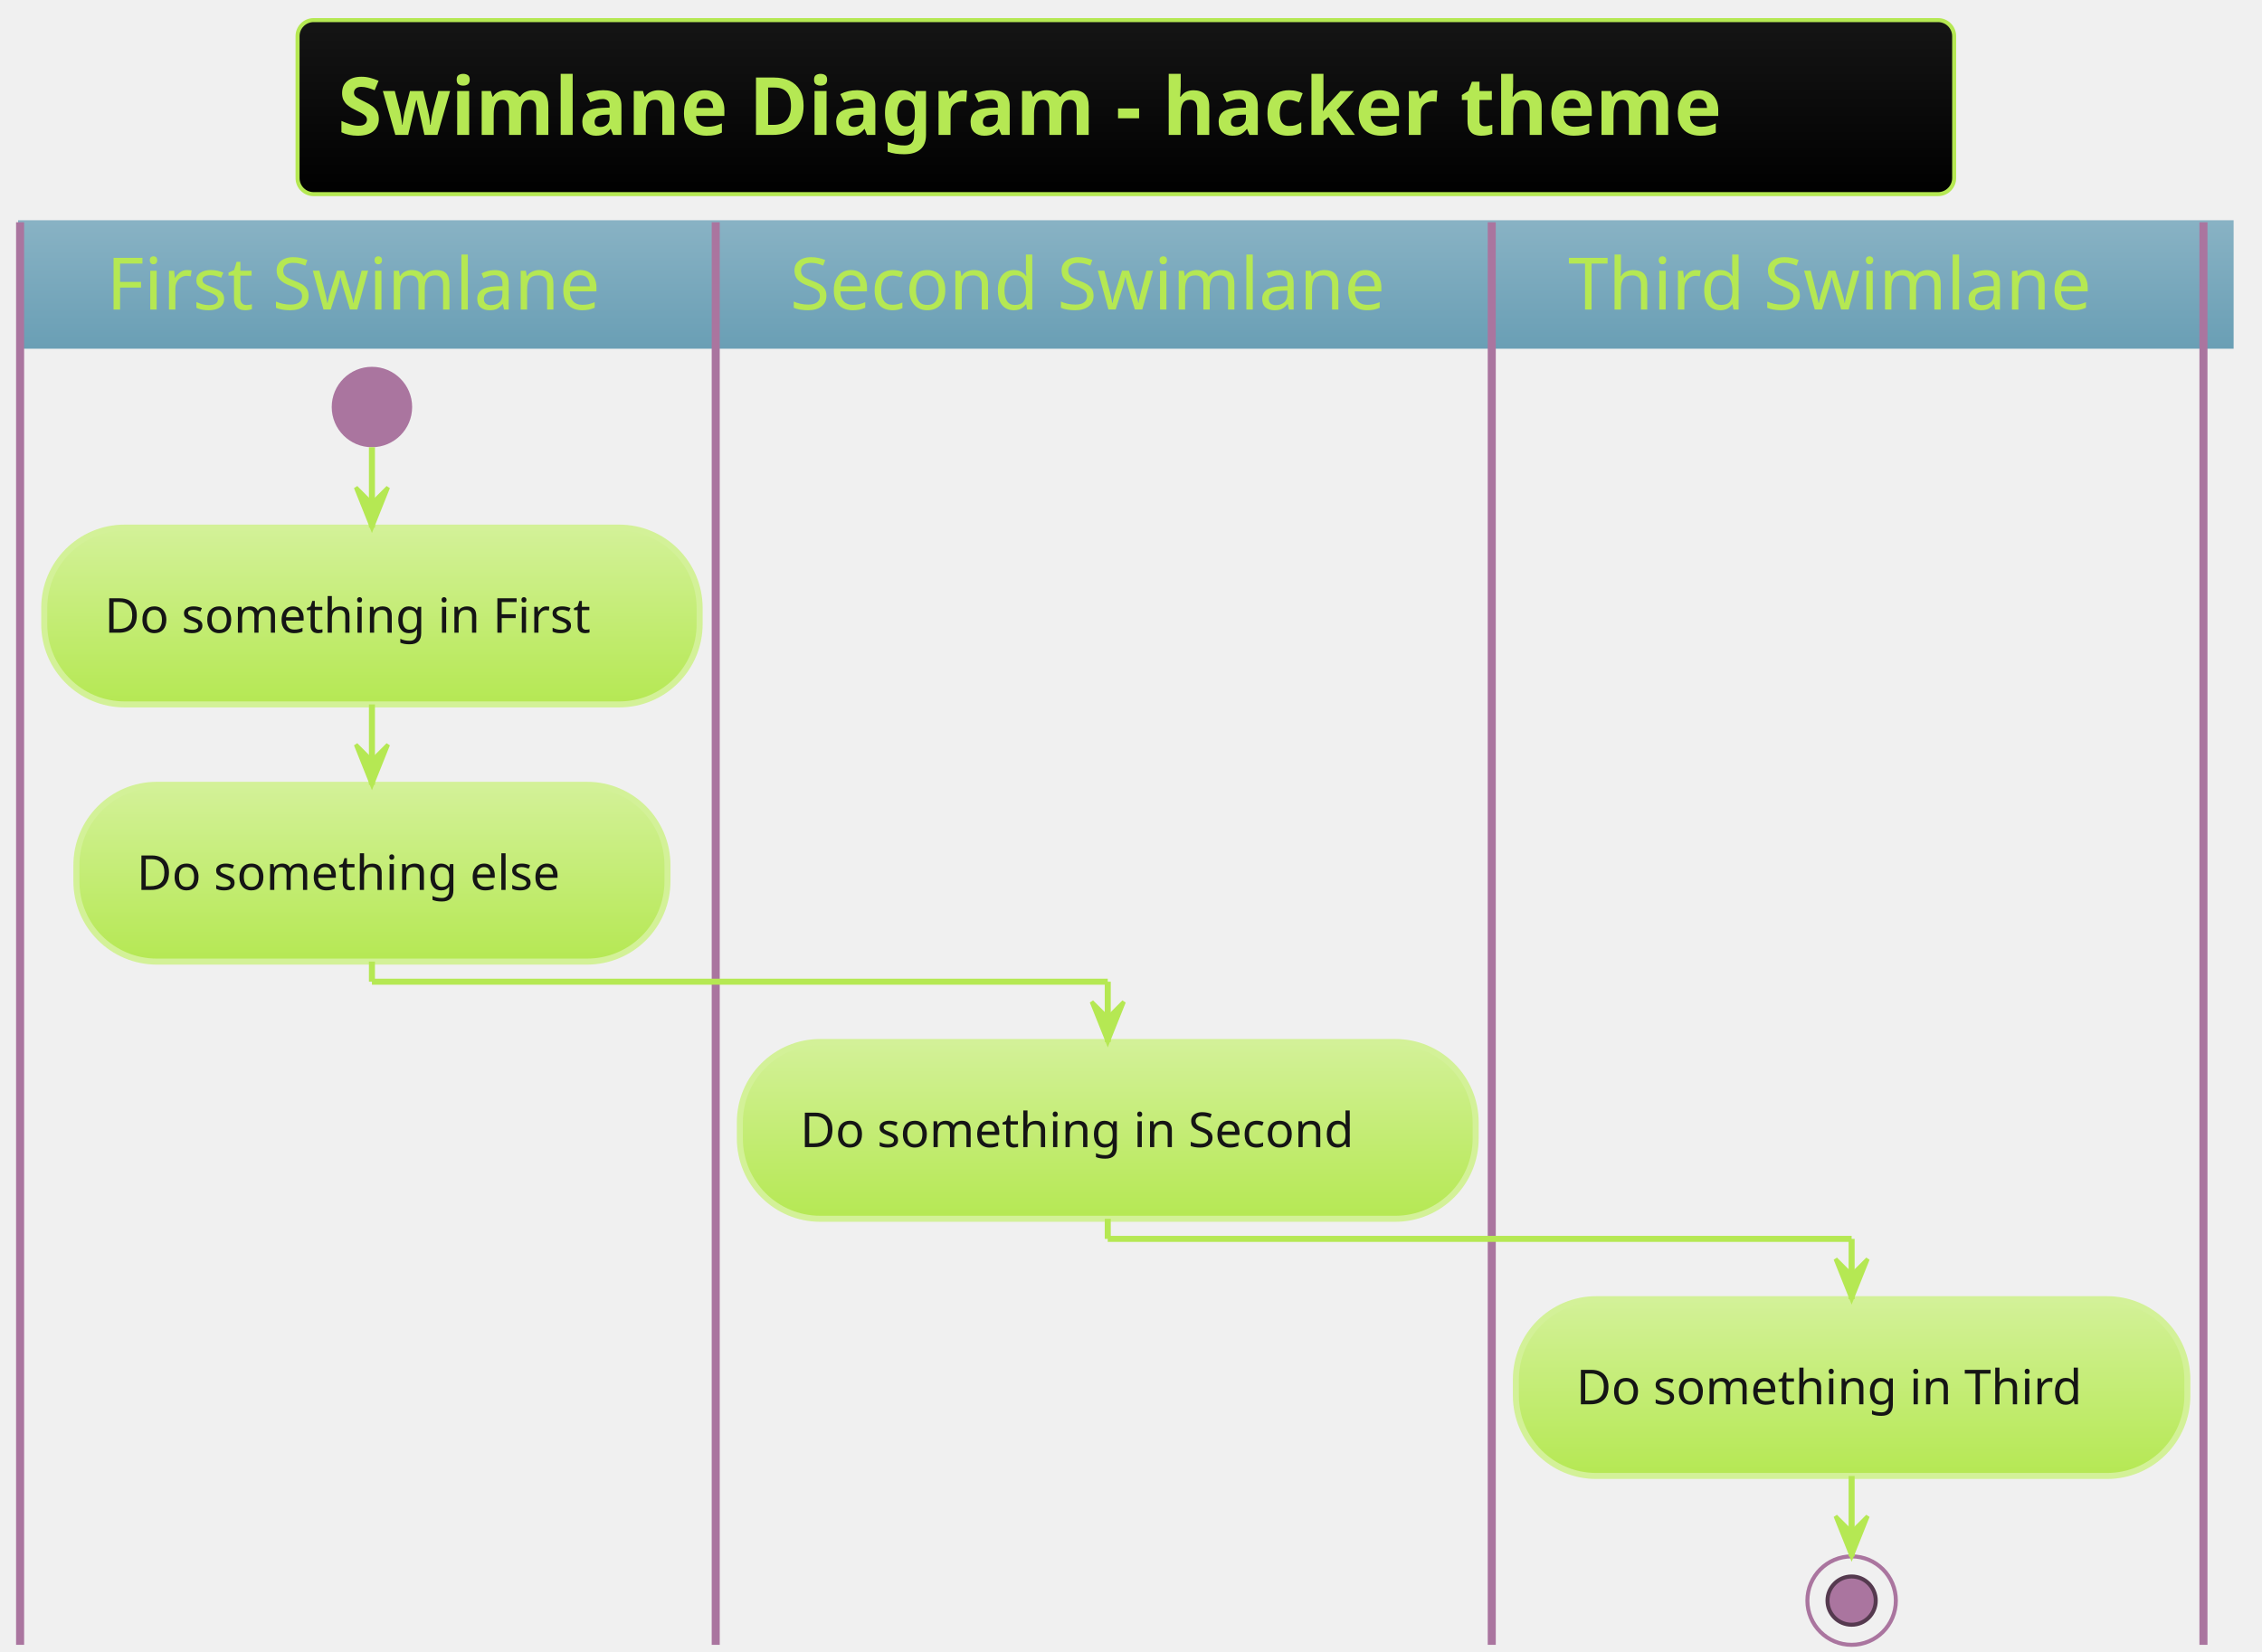
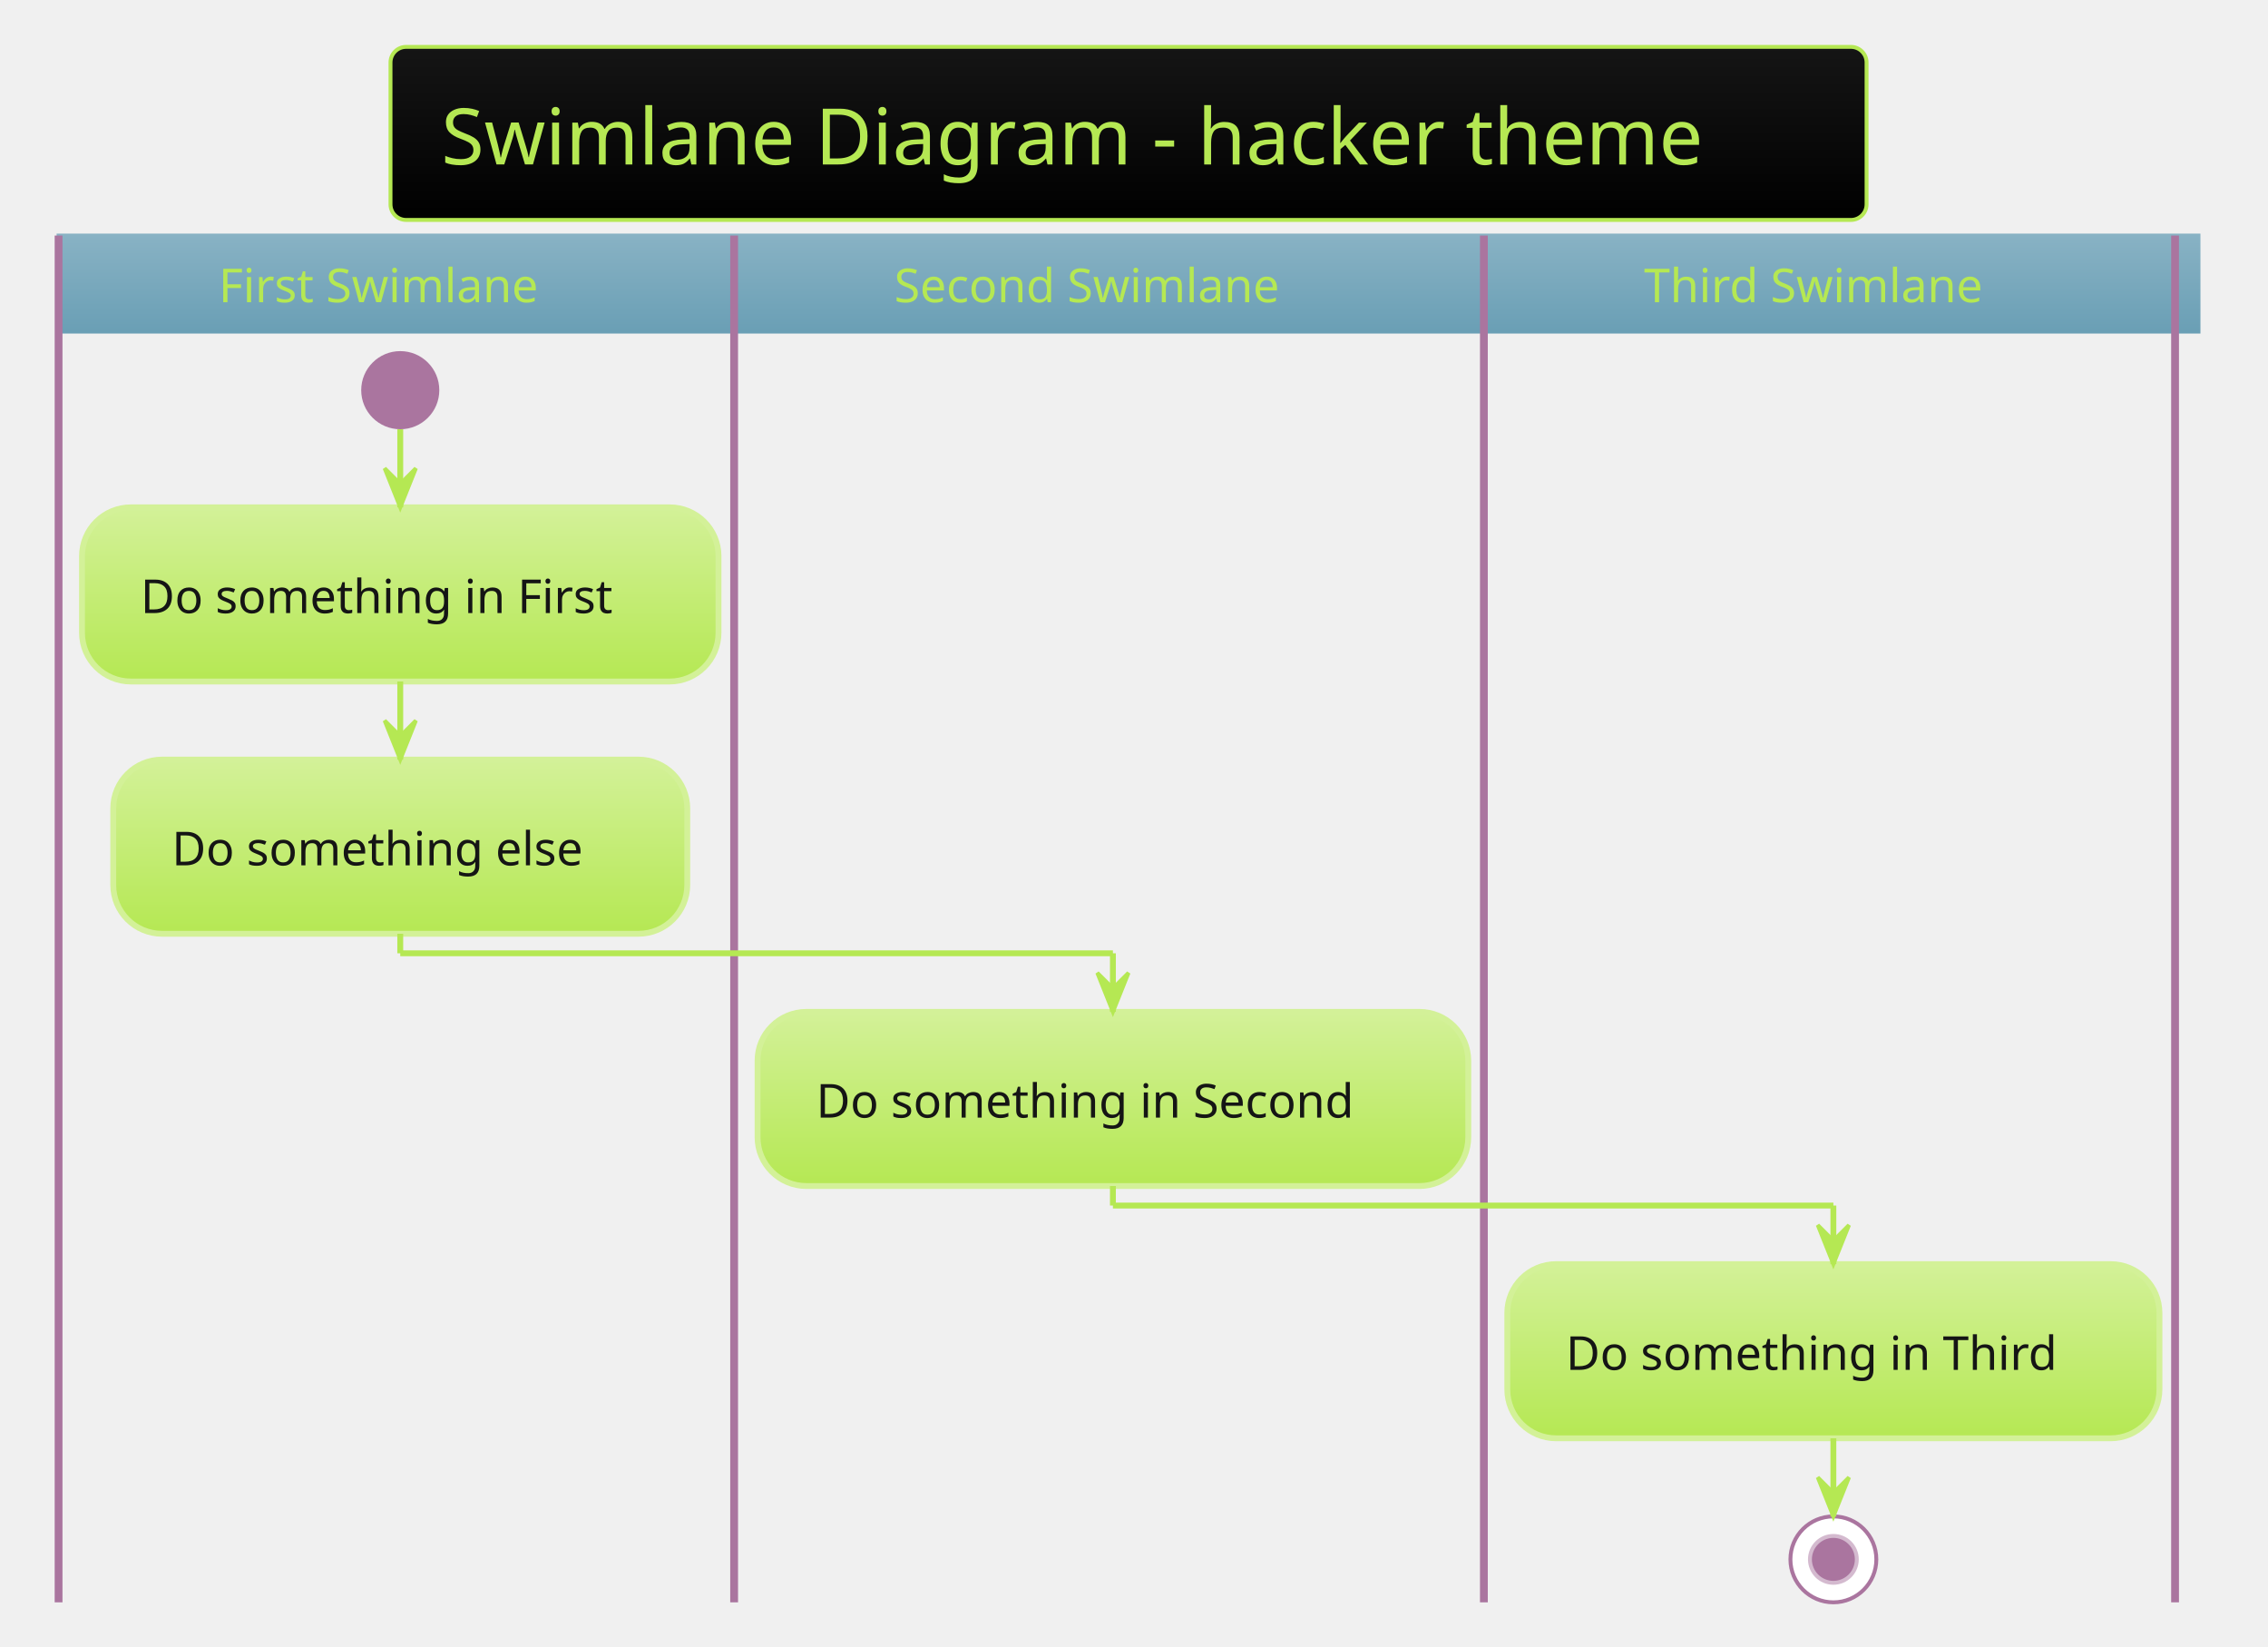
- <svg xmlns="http://www.w3.org/2000/svg" contentScriptType="application/ecmascript" contentStyleType="text/css" height="428.125px" preserveAspectRatio="none" style="width:586px;height:428px;background:#00000000;" version="1.1" viewBox="0 0 586 428" width="586.458px" zoomAndPan="magnify">
+ <svg xmlns="http://www.w3.org/2000/svg" contentScriptType="application/ecmascript" contentStyleType="text/css" height="439.583px" preserveAspectRatio="none" style="width:605px;height:439px;background:#00000000;" version="1.1" viewBox="0 0 605 439" width="605.208px" zoomAndPan="magnify">
  <defs>
-     <linearGradient id="gawhen87datv10" x1="50%" x2="50%" y1="0%" y2="100%">
+     <linearGradient id="g15pqkqbk5rou0" x1="50%" x2="50%" y1="0%" y2="100%">
      <stop offset="0%" stop-color="#151515" />
      <stop offset="100%" stop-color="#000000" />
    </linearGradient>
-     <linearGradient id="gawhen87datv11" x1="50%" x2="50%" y1="0%" y2="100%">
+     <linearGradient id="g15pqkqbk5rou1" x1="50%" x2="50%" y1="0%" y2="100%">
      <stop offset="0%" stop-color="#88B2C4" />
      <stop offset="100%" stop-color="#6A9FB5" />
    </linearGradient>
-     <linearGradient id="gawhen87datv12" x1="50%" x2="50%" y1="0%" y2="100%">
+     <linearGradient id="g15pqkqbk5rou2" x1="50%" x2="50%" y1="0%" y2="100%">
      <stop offset="0%" stop-color="#D3F198" />
      <stop offset="100%" stop-color="#B5E853" />
    </linearGradient>
  </defs>
  <g>
-     <rect fill="url(#gawhen87datv10)" height="45.085" rx="4.167" ry="4.167" style="stroke:#B5E853;stroke-width:1.042;" width="429.167" x="77.083" y="5.208" />
-     <text fill="#B5E853" font-family="&quot;Verdana&quot;" font-size="20.833" font-weight="bold" lengthAdjust="spacing" textLength="408.333" x="87.5" y="34.963">Swimlane Diagram - hacker theme</text>
-     <rect fill="url(#gawhen87datv11)" height="32.243" style="stroke:url(#gawhen87datv11);stroke-width:1.042;" width="572.917" x="5.208" y="57.585" />
-     <ellipse cx="96.354" cy="105.453" fill="#AA759F" rx="10.417" ry="10.417" style="stroke:none;stroke-width:1.042;" />
-     <rect fill="url(#gawhen87datv12)" height="45.801" rx="20.833" ry="20.833" style="stroke:#D3F198;stroke-width:1.562;" width="169.792" x="11.458" y="136.702" />
-     <text fill="#151515" font-family="&quot;Verdana&quot;" font-size="12.5" lengthAdjust="spacing" textLength="138.542" x="27.083" y="163.93">Do something in First</text>
-     <rect fill="url(#gawhen87datv12)" height="45.801" rx="20.833" ry="20.833" style="stroke:#D3F198;stroke-width:1.562;" width="153.125" x="19.792" y="203.337" />
-     <text fill="#151515" font-family="&quot;Verdana&quot;" font-size="12.5" lengthAdjust="spacing" textLength="121.875" x="35.417" y="230.564">Do something else</text>
-     <line style="stroke:#AA759F;stroke-width:2.083;" x1="5.208" x2="5.208" y1="57.585" y2="426.156" />
-     <rect fill="url(#gawhen87datv12)" height="45.801" rx="20.833" ry="20.833" style="stroke:#D3F198;stroke-width:1.562;" width="190.625" x="191.667" y="269.971" />
-     <text fill="#151515" font-family="&quot;Verdana&quot;" font-size="12.5" lengthAdjust="spacing" textLength="159.375" x="207.292" y="297.199">Do something in Second</text>
-     <line style="stroke:#AA759F;stroke-width:2.083;" x1="185.417" x2="185.417" y1="57.585" y2="426.156" />
-     <rect fill="url(#gawhen87datv12)" height="45.801" rx="20.833" ry="20.833" style="stroke:#D3F198;stroke-width:1.562;" width="173.958" x="392.708" y="336.605" />
-     <text fill="#151515" font-family="&quot;Verdana&quot;" font-size="12.5" lengthAdjust="spacing" textLength="142.708" x="408.333" y="363.833">Do something in Third</text>
-     <ellipse cx="479.688" cy="414.697" rx="11.458" ry="11.458" style="stroke:#AA759F;stroke-width:1.042;fill:none;" />
-     <ellipse cx="479.688" cy="414.697" fill="#AA759F" rx="6.25" ry="6.25" style="stroke:#553A4F;stroke-width:1.042;" />
-     <line style="stroke:#AA759F;stroke-width:2.083;" x1="386.458" x2="386.458" y1="57.585" y2="426.156" />
-     <line style="stroke:#AA759F;stroke-width:2.083;" x1="570.833" x2="570.833" y1="57.585" y2="426.156" />
-     <line style="stroke:#B5E853;stroke-width:1.562;" x1="96.354" x2="96.354" y1="115.869" y2="136.702" />
-     <polygon fill="#B5E853" points="92.188,126.286,96.354,136.702,100.521,126.286,96.354,130.452" style="stroke:#B5E853;stroke-width:1.042;" />
-     <line style="stroke:#B5E853;stroke-width:1.562;" x1="96.354" x2="96.354" y1="182.503" y2="203.337" />
-     <polygon fill="#B5E853" points="92.188,192.92,96.354,203.337,100.521,192.92,96.354,197.087" style="stroke:#B5E853;stroke-width:1.042;" />
-     <line style="stroke:#B5E853;stroke-width:1.562;" x1="479.688" x2="479.688" y1="382.406" y2="403.239" />
-     <polygon fill="#B5E853" points="475.521,392.822,479.688,403.239,483.854,392.822,479.688,396.989" style="stroke:#B5E853;stroke-width:1.042;" />
-     <line style="stroke:#B5E853;stroke-width:1.562;" x1="96.354" x2="96.354" y1="249.137" y2="254.346" />
-     <line style="stroke:#B5E853;stroke-width:1.562;" x1="96.354" x2="286.979" y1="254.346" y2="254.346" />
-     <line style="stroke:#B5E853;stroke-width:1.562;" x1="286.979" x2="286.979" y1="254.346" y2="269.971" />
-     <polygon fill="#B5E853" points="282.812,259.554,286.979,269.971,291.146,259.554,286.979,263.721" style="stroke:#B5E853;stroke-width:1.042;" />
-     <line style="stroke:#B5E853;stroke-width:1.562;" x1="286.979" x2="286.979" y1="315.772" y2="320.98" />
-     <line style="stroke:#B5E853;stroke-width:1.562;" x1="286.979" x2="479.688" y1="320.98" y2="320.98" />
-     <line style="stroke:#B5E853;stroke-width:1.562;" x1="479.688" x2="479.688" y1="320.98" y2="336.605" />
-     <polygon fill="#B5E853" points="475.521,326.188,479.688,336.605,483.854,326.188,479.688,330.355" style="stroke:#B5E853;stroke-width:1.042;" />
-     <text fill="#B5E853" font-family="&quot;Verdana&quot;" font-size="18.75" lengthAdjust="spacing" textLength="135.417" x="27.604" y="80.197">First Swimlane</text>
-     <text fill="#B5E853" font-family="&quot;Verdana&quot;" font-size="18.75" lengthAdjust="spacing" textLength="162.5" x="204.688" y="80.197">Second Swimlane</text>
-     <text fill="#B5E853" font-family="&quot;Verdana&quot;" font-size="18.75" lengthAdjust="spacing" textLength="144.792" x="406.25" y="80.197">Third Swimlane</text>
+     <rect fill="url(#g15pqkqbk5rou0)" height="46.153" rx="4.167" ry="4.167" style="stroke: #B5E853; stroke-width: 1.042;" width="393.75" x="104.167" y="12.5" />
+     <text fill="#B5E853" font-family="Verdana" font-size="20.833" lengthAdjust="spacingAndGlyphs" textLength="366.667" x="117.708" y="43.862">Swimlane Diagram - hacker theme</text>
+     <rect fill="url(#g15pqkqbk5rou1)" height="25.608" style="stroke: url(#g15pqkqbk5rou1); stroke-width: 1.042;" width="570.833" x="15.625" y="62.819" />
+     <ellipse cx="106.771" cy="104.053" fill="#AA759F" rx="10.417" ry="10.417" style="stroke: none; stroke-width: 1.042;" />
+     <rect fill="url(#g15pqkqbk5rou2)" height="46.442" rx="13.021" ry="13.021" style="stroke: #D3F198; stroke-width: 1.562;" width="169.792" x="21.875" y="135.303" />
+     <text fill="#151515" font-family="Verdana" font-size="12.5" lengthAdjust="spacingAndGlyphs" textLength="138.542" x="37.5" y="163.495">Do something in First</text>
+     <rect fill="url(#g15pqkqbk5rou2)" height="46.442" rx="13.021" ry="13.021" style="stroke: #D3F198; stroke-width: 1.562;" width="153.125" x="30.208" y="202.578" />
+     <text fill="#151515" font-family="Verdana" font-size="12.5" lengthAdjust="spacingAndGlyphs" textLength="121.875" x="45.833" y="230.77">Do something else</text>
+     <line style="stroke: #AA759F; stroke-width: 2.083;" x1="15.625" x2="15.625" y1="62.819" y2="427.319" />
+     <rect fill="url(#g15pqkqbk5rou2)" height="46.442" rx="13.021" ry="13.021" style="stroke: #D3F198; stroke-width: 1.562;" width="189.583" x="202.083" y="269.853" />
+     <text fill="#151515" font-family="Verdana" font-size="12.5" lengthAdjust="spacingAndGlyphs" textLength="158.333" x="217.708" y="298.045">Do something in Second</text>
+     <line style="stroke: #AA759F; stroke-width: 2.083;" x1="195.833" x2="195.833" y1="62.819" y2="427.319" />
+     <rect fill="url(#g15pqkqbk5rou2)" height="46.442" rx="13.021" ry="13.021" style="stroke: #D3F198; stroke-width: 1.562;" width="173.958" x="402.083" y="337.128" />
+     <text fill="#151515" font-family="Verdana" font-size="12.5" lengthAdjust="spacingAndGlyphs" textLength="142.708" x="417.708" y="365.32">Do something in Third</text>
+     <ellipse cx="489.062" cy="415.861" fill="#FFFFFF" rx="11.458" ry="11.458" style="stroke: #AA759F; stroke-width: 1.042;" />
+     <ellipse cx="489.062" cy="415.861" fill="#AA759F" rx="6.25" ry="6.25" style="stroke: #D4BACF; stroke-width: 1.042;" />
+     <line style="stroke: #AA759F; stroke-width: 2.083;" x1="395.833" x2="395.833" y1="62.819" y2="427.319" />
+     <line style="stroke: #AA759F; stroke-width: 2.083;" x1="580.208" x2="580.208" y1="62.819" y2="427.319" />
+     <line style="stroke: #B5E853; stroke-width: 1.562;" x1="106.771" x2="106.771" y1="114.469" y2="135.303" />
+     <polygon fill="#B5E853" points="102.604,124.886,106.771,135.303,110.938,124.886,106.771,129.053" style="stroke: #B5E853; stroke-width: 1.042;" />
+     <line style="stroke: #B5E853; stroke-width: 1.562;" x1="106.771" x2="106.771" y1="181.744" y2="202.578" />
+     <polygon fill="#B5E853" points="102.604,192.161,106.771,202.578,110.938,192.161,106.771,196.328" style="stroke: #B5E853; stroke-width: 1.042;" />
+     <line style="stroke: #B5E853; stroke-width: 1.562;" x1="489.062" x2="489.062" y1="383.569" y2="404.403" />
+     <polygon fill="#B5E853" points="484.896,393.986,489.062,404.403,493.229,393.986,489.062,398.153" style="stroke: #B5E853; stroke-width: 1.042;" />
+     <line style="stroke: #B5E853; stroke-width: 1.562;" x1="106.771" x2="106.771" y1="249.019" y2="254.228" />
+     <line style="stroke: #B5E853; stroke-width: 1.562;" x1="106.771" x2="296.875" y1="254.228" y2="254.228" />
+     <line style="stroke: #B5E853; stroke-width: 1.562;" x1="296.875" x2="296.875" y1="254.228" y2="269.853" />
+     <polygon fill="#B5E853" points="292.708,259.436,296.875,269.853,301.042,259.436,296.875,263.603" style="stroke: #B5E853; stroke-width: 1.042;" />
+     <line style="stroke: #B5E853; stroke-width: 1.562;" x1="296.875" x2="296.875" y1="316.294" y2="321.503" />
+     <line style="stroke: #B5E853; stroke-width: 1.562;" x1="296.875" x2="489.062" y1="321.503" y2="321.503" />
+     <line style="stroke: #B5E853; stroke-width: 1.562;" x1="489.062" x2="489.062" y1="321.503" y2="337.128" />
+     <polygon fill="#B5E853" points="484.896,326.711,489.062,337.128,493.229,326.711,489.062,330.878" style="stroke: #B5E853; stroke-width: 1.042;" />
+     <text fill="#B5E853" font-family="Verdana" font-size="12.5" lengthAdjust="spacingAndGlyphs" textLength="94.792" x="58.333" y="80.595">First Swimlane</text>
+     <text fill="#B5E853" font-family="Verdana" font-size="12.5" lengthAdjust="spacingAndGlyphs" textLength="114.583" x="238.542" y="80.595">Second Swimlane</text>
+     <text fill="#B5E853" font-family="Verdana" font-size="12.5" lengthAdjust="spacingAndGlyphs" textLength="98.958" x="438.542" y="80.595">Third Swimlane</text>
  </g>
</svg>
